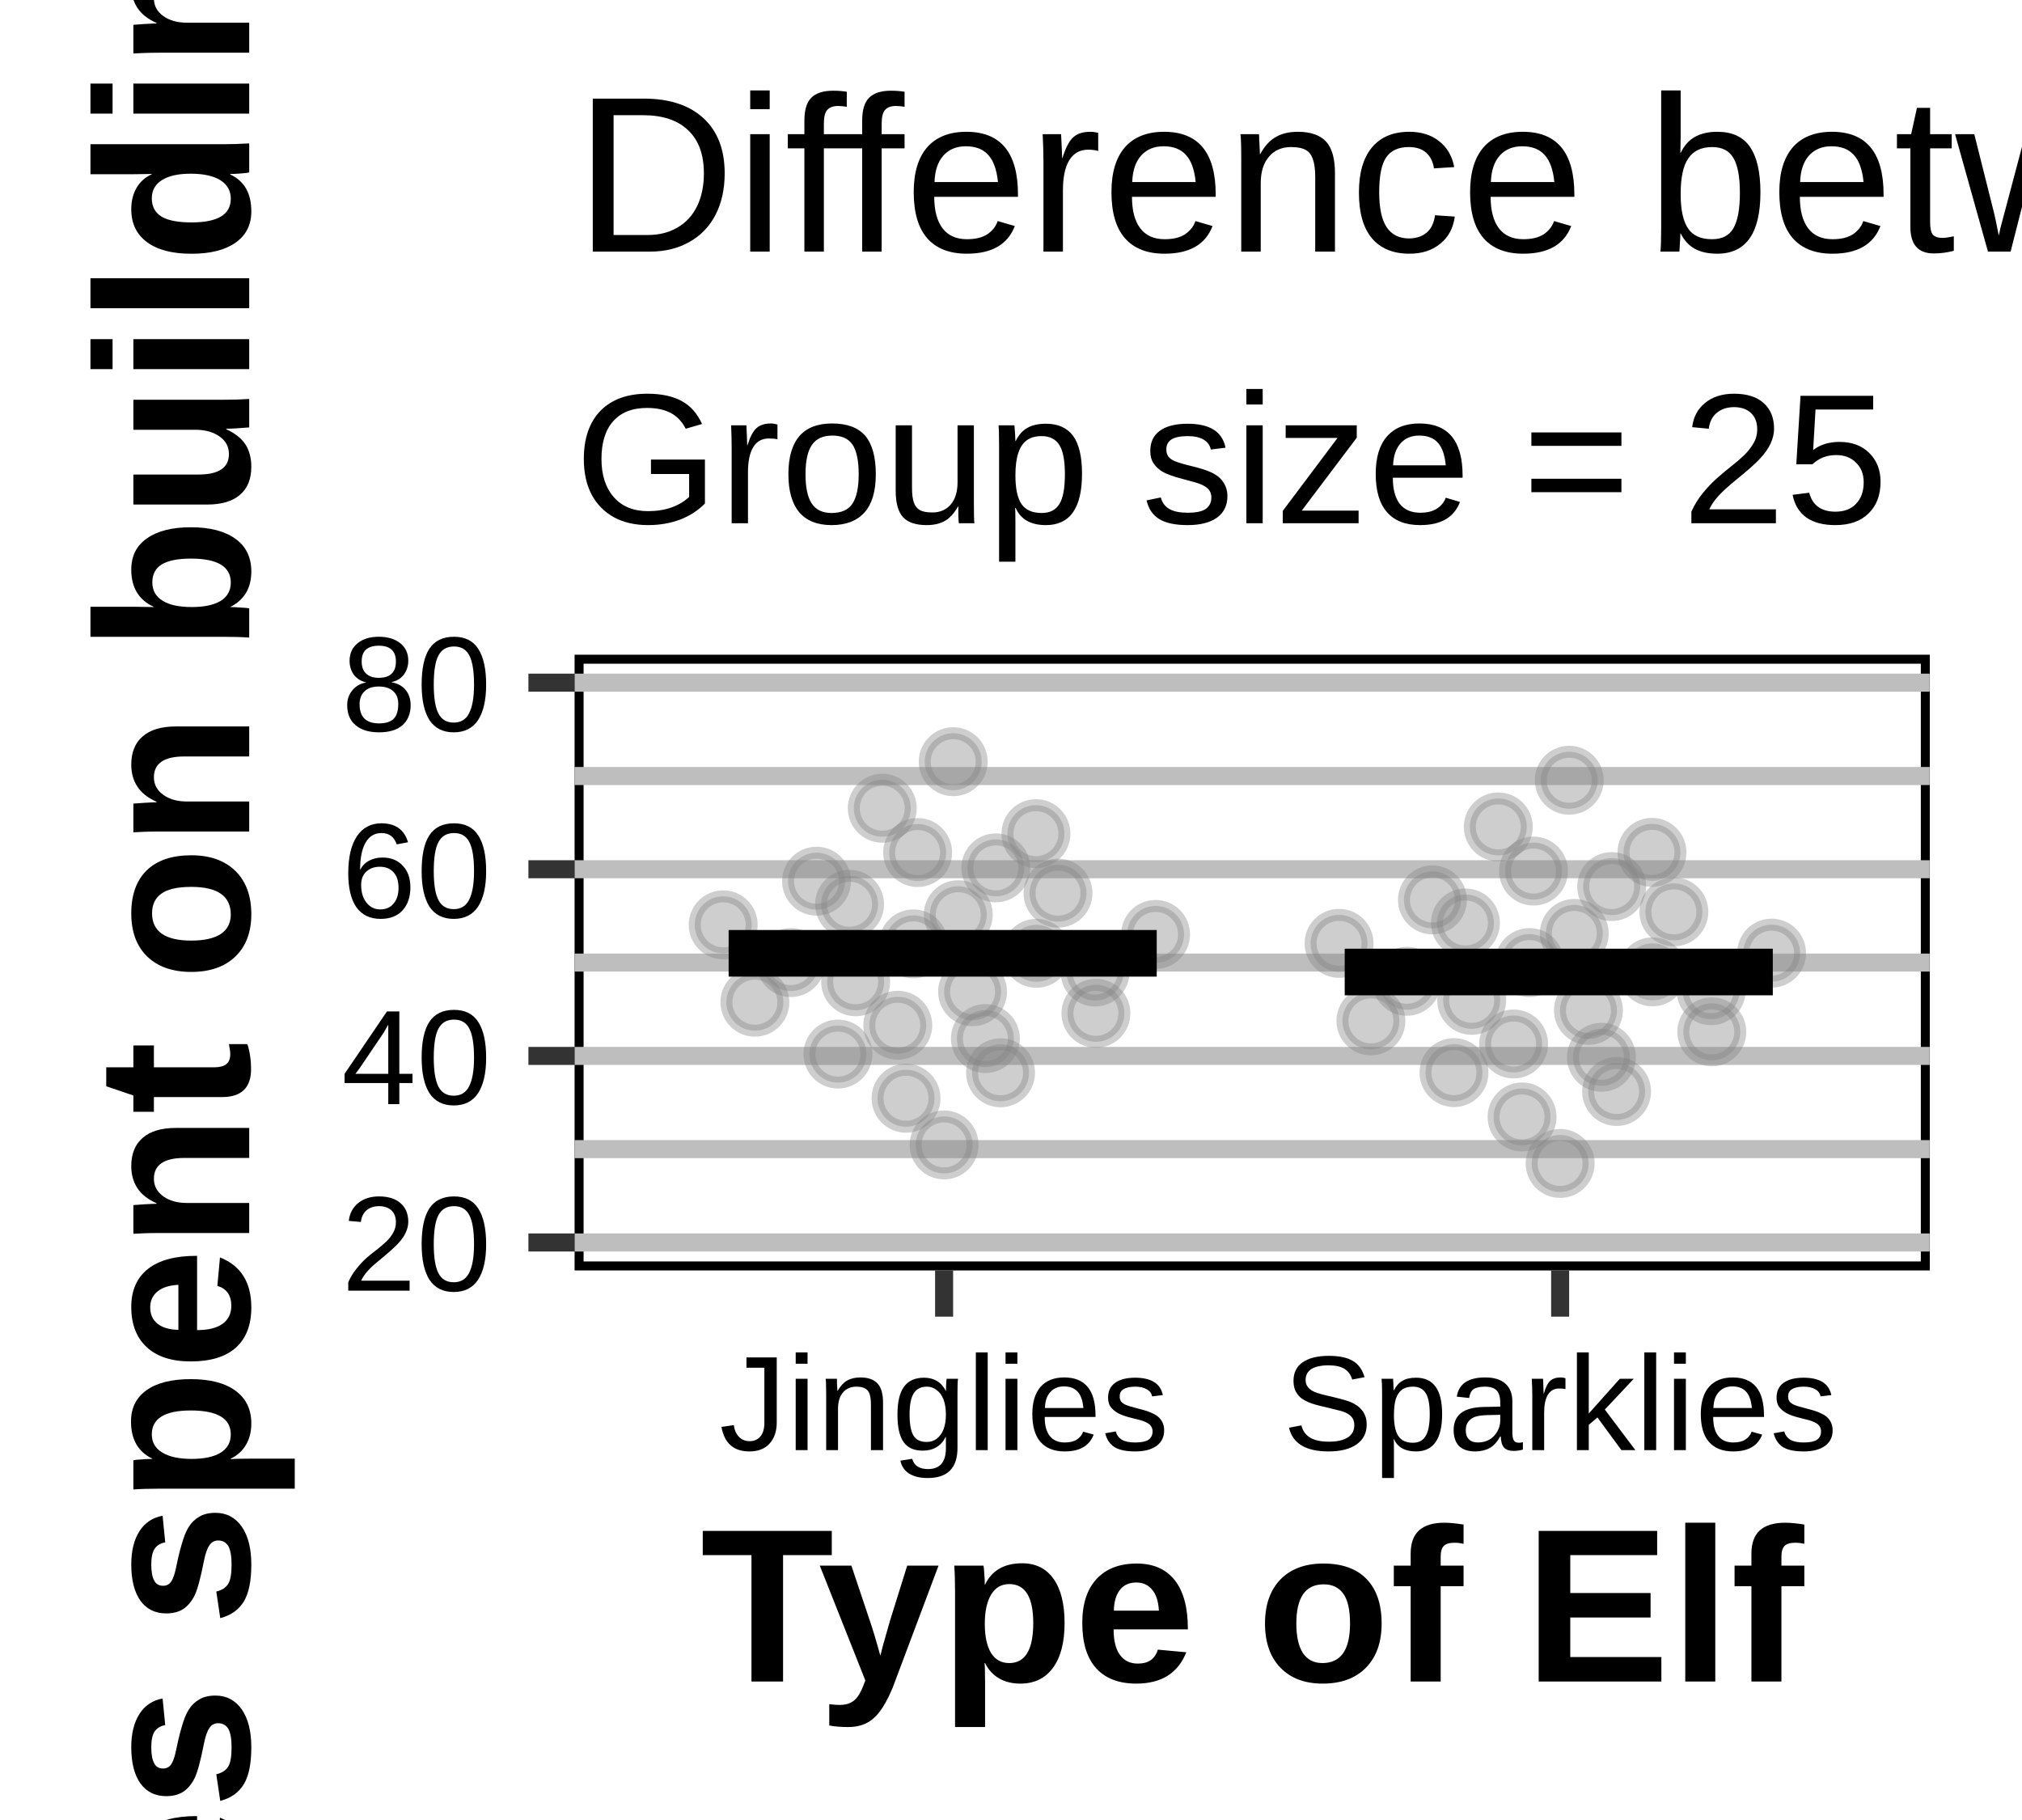
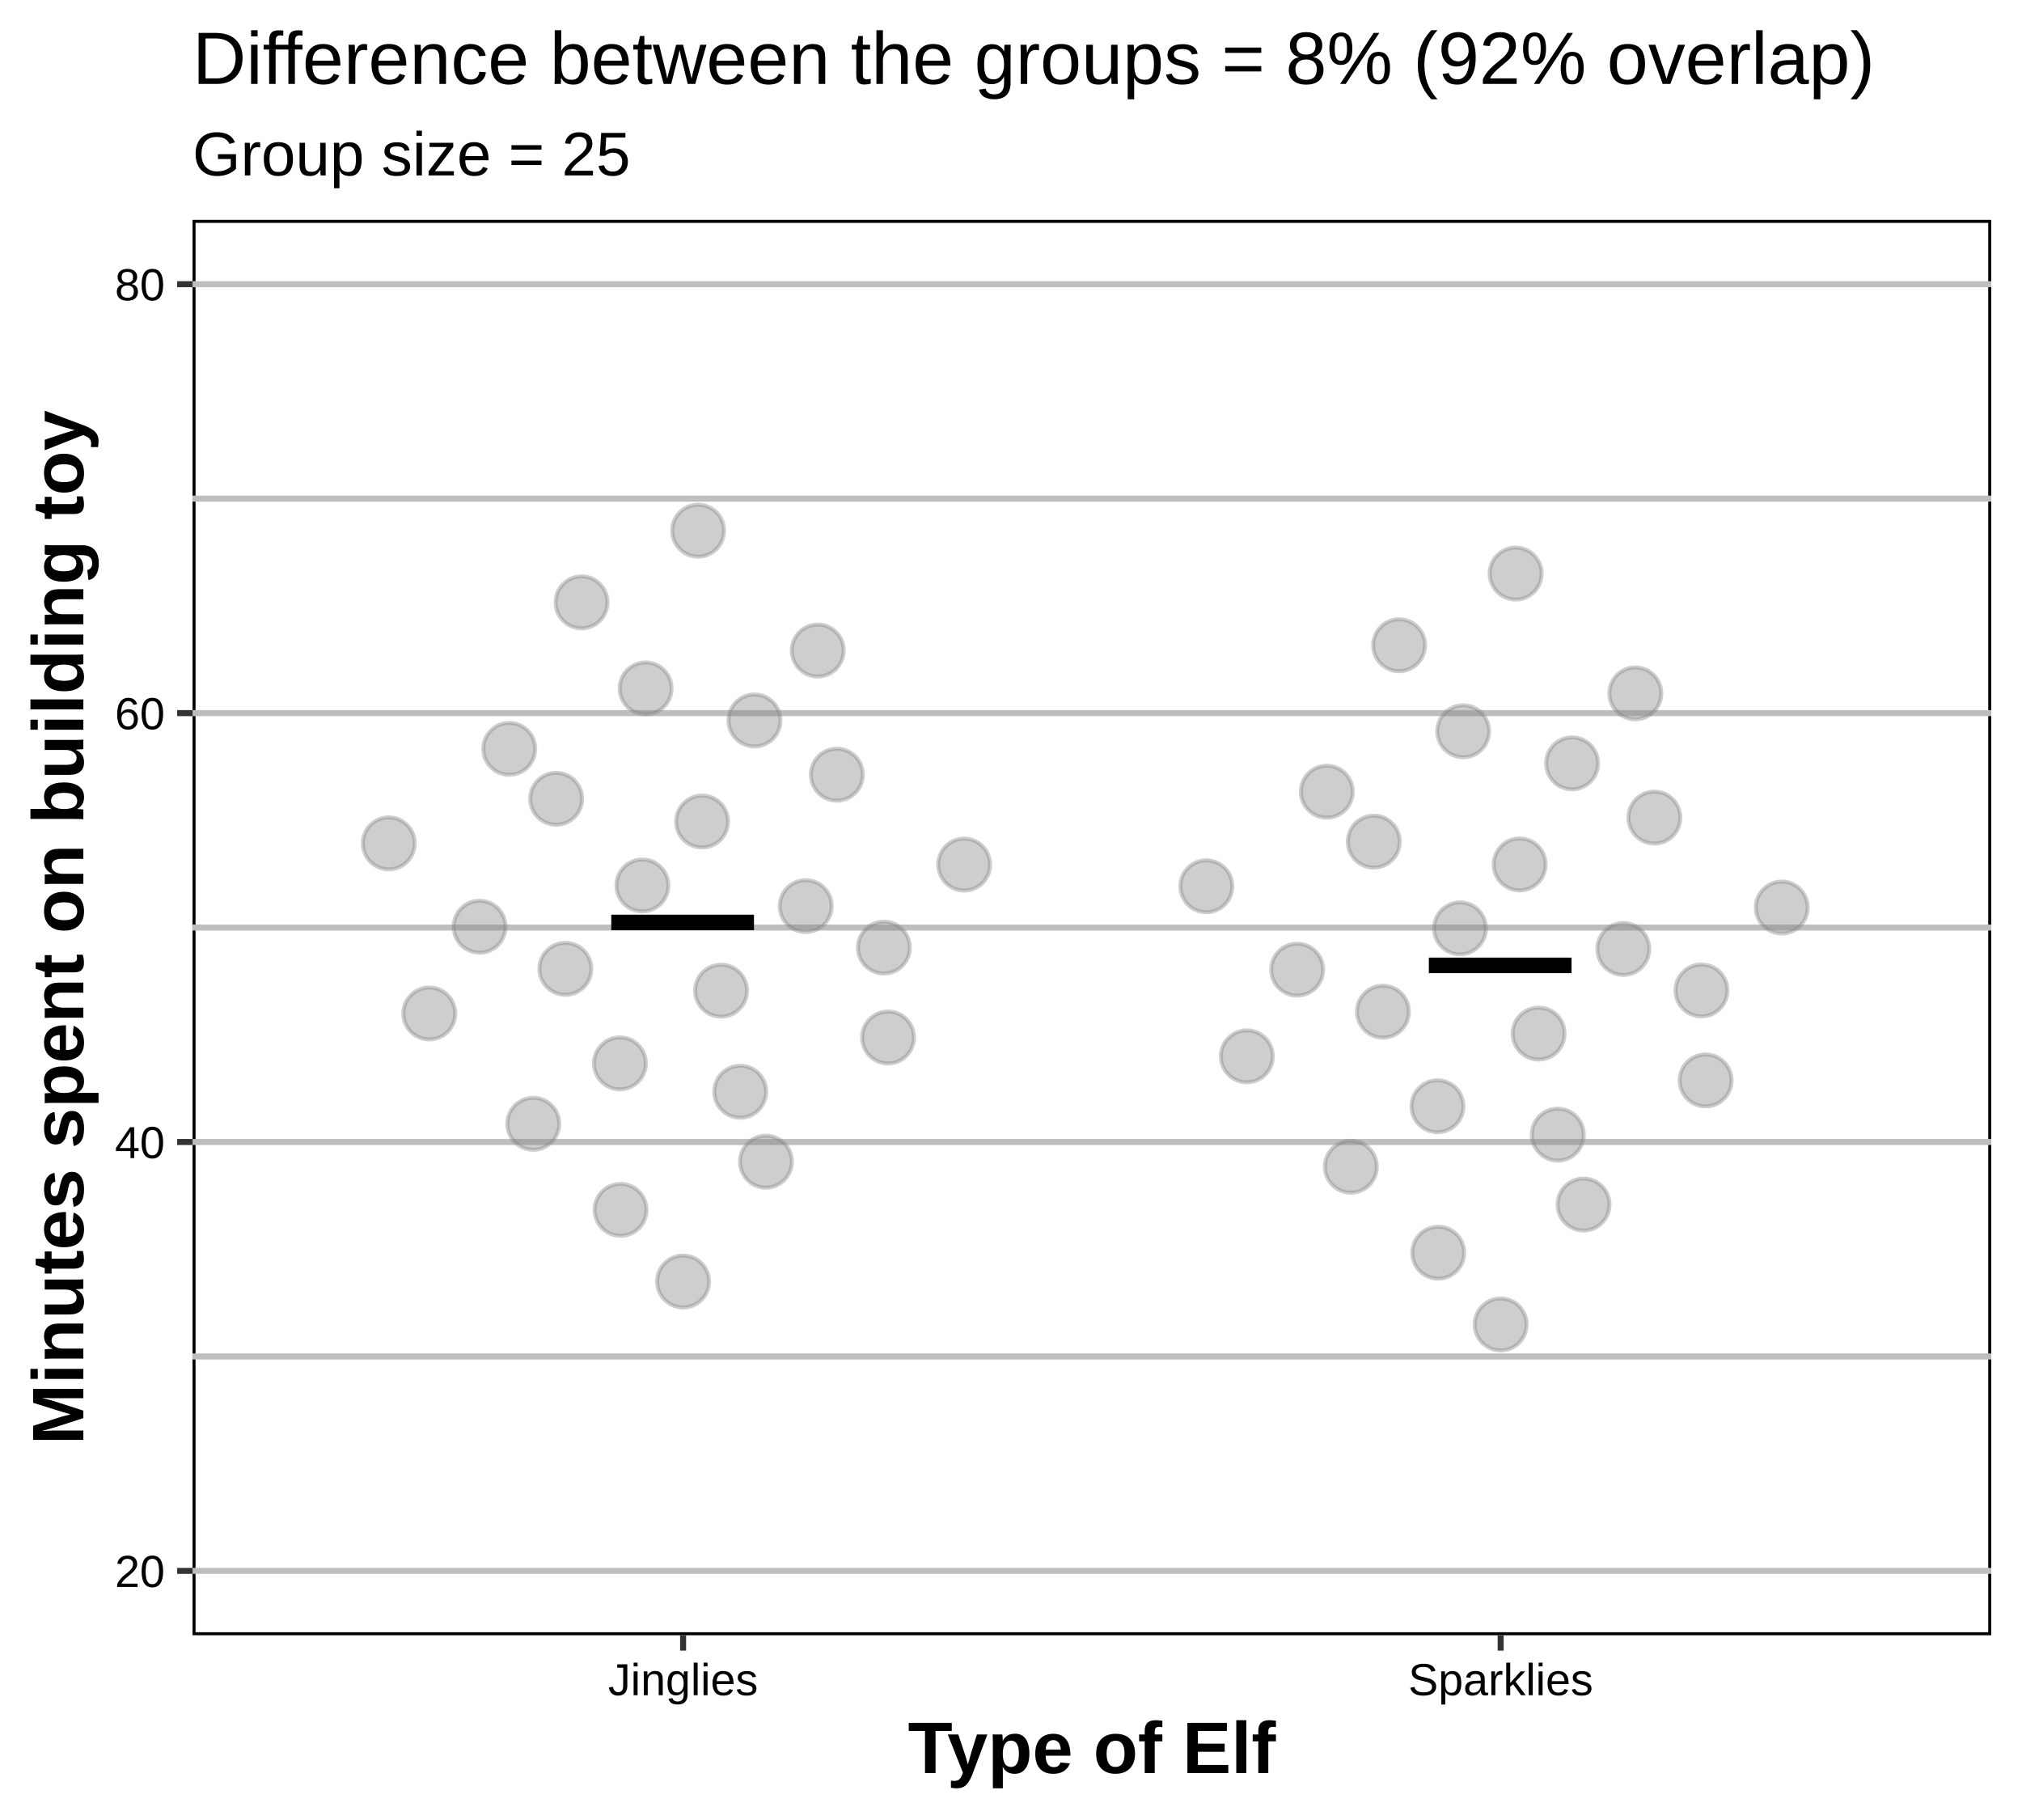
- <svg xmlns="http://www.w3.org/2000/svg" class="svglite" width="120.00pt" height="108.00pt" viewBox="0 0 120.00 108.00">
+ <svg xmlns="http://www.w3.org/2000/svg" class="svglite" width="360.00pt" height="324.00pt" viewBox="0 0 360.00 324.00">
  <defs>
    <style type="text/css">
    .svglite line, .svglite polyline, .svglite polygon, .svglite path, .svglite rect, .svglite circle {
      fill: none;
      stroke: #000000;
      stroke-linecap: round;
      stroke-linejoin: round;
      stroke-miterlimit: 10.00;
    }
-     .svglite text {
-       white-space: pre;
-     }
  </style>
  </defs>
  <rect width="100%" height="100%" style="stroke: none; fill: #FFFFFF;" />
  <defs>
-     <clipPath id="cpMC4wMHwxMjAuMDB8MC4wMHwxMDguMDA=">
-       <rect x="0.00" y="0.00" width="120.00" height="108.00" />
+     <clipPath id="cpMC4wMHwzNjAuMDB8MC4wMHwzMjQuMDA=">
+       <rect x="0.00" y="0.00" width="360.00" height="324.00" />
    </clipPath>
  </defs>
-   <g clip-path="url(#cpMC4wMHwxMjAuMDB8MC4wMHwxMDguMDA=)">
-     <rect x="0.00" y="-0" width="120.00" height="108.00" style="stroke-width: 1.07; stroke: #FFFFFF; fill: #FFFFFF;" />
+   <g clip-path="url(#cpMC4wMHwzNjAuMDB8MC4wMHwzMjQuMDA=)">
+     <rect x="0" y="0.00" width="360.00" height="324.00" style="stroke-width: 1.07; stroke: #FFFFFF; fill: #FFFFFF;" />
  </g>
  <defs>
-     <clipPath id="cpMzQuMTB8MTE0LjUyfDM4Ljg1fDc1LjM5">
-       <rect x="34.10" y="38.85" width="80.43" height="36.54" />
+     <clipPath id="cpMzQuMjh8MzU0LjUyfDM5LjE0fDI5MS4xMQ==">
+       <rect x="34.28" y="39.14" width="320.24" height="251.97" />
    </clipPath>
  </defs>
-   <g clip-path="url(#cpMzQuMTB8MTE0LjUyfDM4Ljg1fDc1LjM5)">
-     <rect x="34.10" y="38.85" width="80.43" height="36.54" style="stroke-width: 1.07; fill: #FFFFFF;" />
-     <polyline points="34.10,68.19 114.52,68.19 " style="stroke-width: 1.07; stroke: #BEBEBE; stroke-linecap: butt;" />
-     <polyline points="34.10,57.12 114.52,57.12 " style="stroke-width: 1.07; stroke: #BEBEBE; stroke-linecap: butt;" />
-     <polyline points="34.10,46.05 114.52,46.05 " style="stroke-width: 1.07; stroke: #BEBEBE; stroke-linecap: butt;" />
-     <polyline points="34.10,73.73 114.52,73.73 " style="stroke-width: 1.07; stroke: #BEBEBE; stroke-linecap: butt;" />
-     <polyline points="34.10,62.66 114.52,62.66 " style="stroke-width: 1.07; stroke: #BEBEBE; stroke-linecap: butt;" />
-     <polyline points="34.10,51.58 114.52,51.58 " style="stroke-width: 1.07; stroke: #BEBEBE; stroke-linecap: butt;" />
-     <polyline points="34.10,40.51 114.52,40.51 " style="stroke-width: 1.07; stroke: #BEBEBE; stroke-linecap: butt;" />
-     <circle cx="56.03" cy="67.94" r="1.69" style="stroke-width: 0.71; stroke: #848484; stroke-opacity: 0.40; fill: #848484; fill-opacity: 0.40;" />
-     <circle cx="53.77" cy="65.17" r="1.69" style="stroke-width: 0.71; stroke: #848484; stroke-opacity: 0.40; fill: #848484; fill-opacity: 0.40;" />
-     <circle cx="59.38" cy="63.66" r="1.69" style="stroke-width: 0.71; stroke: #848484; stroke-opacity: 0.40; fill: #848484; fill-opacity: 0.40;" />
-     <circle cx="49.73" cy="62.55" r="1.69" style="stroke-width: 0.71; stroke: #848484; stroke-opacity: 0.40; fill: #848484; fill-opacity: 0.40;" />
-     <circle cx="58.48" cy="61.63" r="1.69" style="stroke-width: 0.71; stroke: #848484; stroke-opacity: 0.40; fill: #848484; fill-opacity: 0.40;" />
-     <circle cx="53.28" cy="60.84" r="1.69" style="stroke-width: 0.71; stroke: #848484; stroke-opacity: 0.40; fill: #848484; fill-opacity: 0.40;" />
-     <circle cx="65.04" cy="60.13" r="1.69" style="stroke-width: 0.71; stroke: #848484; stroke-opacity: 0.40; fill: #848484; fill-opacity: 0.40;" />
-     <circle cx="44.80" cy="59.47" r="1.69" style="stroke-width: 0.71; stroke: #848484; stroke-opacity: 0.40; fill: #848484; fill-opacity: 0.40;" />
-     <circle cx="57.72" cy="58.85" r="1.69" style="stroke-width: 0.71; stroke: #848484; stroke-opacity: 0.40; fill: #848484; fill-opacity: 0.40;" />
-     <circle cx="50.78" cy="58.26" r="1.69" style="stroke-width: 0.71; stroke: #848484; stroke-opacity: 0.40; fill: #848484; fill-opacity: 0.40;" />
-     <circle cx="64.99" cy="57.68" r="1.69" style="stroke-width: 0.71; stroke: #848484; stroke-opacity: 0.40; fill: #848484; fill-opacity: 0.40;" />
-     <circle cx="46.93" cy="57.12" r="1.69" style="stroke-width: 0.71; stroke: #848484; stroke-opacity: 0.40; fill: #848484; fill-opacity: 0.40;" />
-     <circle cx="61.51" cy="56.57" r="1.69" style="stroke-width: 0.71; stroke: #848484; stroke-opacity: 0.40; fill: #848484; fill-opacity: 0.40;" />
-     <circle cx="54.21" cy="56.01" r="1.69" style="stroke-width: 0.71; stroke: #848484; stroke-opacity: 0.40; fill: #848484; fill-opacity: 0.40;" />
-     <circle cx="68.58" cy="55.45" r="1.69" style="stroke-width: 0.71; stroke: #848484; stroke-opacity: 0.40; fill: #848484; fill-opacity: 0.40;" />
-     <circle cx="42.92" cy="54.88" r="1.69" style="stroke-width: 0.71; stroke: #848484; stroke-opacity: 0.40; fill: #848484; fill-opacity: 0.40;" />
-     <circle cx="56.87" cy="54.28" r="1.69" style="stroke-width: 0.71; stroke: #848484; stroke-opacity: 0.40; fill: #848484; fill-opacity: 0.40;" />
-     <circle cx="50.42" cy="53.66" r="1.69" style="stroke-width: 0.71; stroke: #848484; stroke-opacity: 0.40; fill: #848484; fill-opacity: 0.40;" />
-     <circle cx="62.79" cy="53.00" r="1.69" style="stroke-width: 0.71; stroke: #848484; stroke-opacity: 0.40; fill: #848484; fill-opacity: 0.40;" />
-     <circle cx="48.46" cy="52.29" r="1.69" style="stroke-width: 0.71; stroke: #848484; stroke-opacity: 0.40; fill: #848484; fill-opacity: 0.40;" />
-     <circle cx="59.10" cy="51.50" r="1.69" style="stroke-width: 0.71; stroke: #848484; stroke-opacity: 0.40; fill: #848484; fill-opacity: 0.40;" />
-     <circle cx="54.46" cy="50.59" r="1.69" style="stroke-width: 0.71; stroke: #848484; stroke-opacity: 0.40; fill: #848484; fill-opacity: 0.40;" />
-     <circle cx="61.48" cy="49.47" r="1.69" style="stroke-width: 0.71; stroke: #848484; stroke-opacity: 0.40; fill: #848484; fill-opacity: 0.40;" />
-     <circle cx="52.36" cy="47.96" r="1.69" style="stroke-width: 0.71; stroke: #848484; stroke-opacity: 0.40; fill: #848484; fill-opacity: 0.40;" />
-     <circle cx="56.57" cy="45.20" r="1.69" style="stroke-width: 0.71; stroke: #848484; stroke-opacity: 0.40; fill: #848484; fill-opacity: 0.40;" />
-     <circle cx="92.59" cy="69.04" r="1.69" style="stroke-width: 0.71; stroke: #848484; stroke-opacity: 0.40; fill: #848484; fill-opacity: 0.40;" />
-     <circle cx="90.33" cy="66.28" r="1.69" style="stroke-width: 0.71; stroke: #848484; stroke-opacity: 0.40; fill: #848484; fill-opacity: 0.40;" />
-     <circle cx="95.94" cy="64.77" r="1.69" style="stroke-width: 0.71; stroke: #848484; stroke-opacity: 0.40; fill: #848484; fill-opacity: 0.40;" />
-     <circle cx="86.29" cy="63.65" r="1.69" style="stroke-width: 0.71; stroke: #848484; stroke-opacity: 0.40; fill: #848484; fill-opacity: 0.40;" />
-     <circle cx="95.04" cy="62.74" r="1.69" style="stroke-width: 0.71; stroke: #848484; stroke-opacity: 0.40; fill: #848484; fill-opacity: 0.40;" />
-     <circle cx="89.83" cy="61.95" r="1.69" style="stroke-width: 0.71; stroke: #848484; stroke-opacity: 0.40; fill: #848484; fill-opacity: 0.40;" />
-     <circle cx="101.59" cy="61.23" r="1.69" style="stroke-width: 0.71; stroke: #848484; stroke-opacity: 0.40; fill: #848484; fill-opacity: 0.40;" />
-     <circle cx="81.36" cy="60.58" r="1.69" style="stroke-width: 0.71; stroke: #848484; stroke-opacity: 0.40; fill: #848484; fill-opacity: 0.40;" />
-     <circle cx="94.27" cy="59.96" r="1.69" style="stroke-width: 0.71; stroke: #848484; stroke-opacity: 0.40; fill: #848484; fill-opacity: 0.40;" />
-     <circle cx="87.34" cy="59.36" r="1.69" style="stroke-width: 0.71; stroke: #848484; stroke-opacity: 0.40; fill: #848484; fill-opacity: 0.40;" />
-     <circle cx="101.55" cy="58.79" r="1.69" style="stroke-width: 0.71; stroke: #848484; stroke-opacity: 0.40; fill: #848484; fill-opacity: 0.40;" />
-     <circle cx="83.49" cy="58.23" r="1.69" style="stroke-width: 0.71; stroke: #848484; stroke-opacity: 0.40; fill: #848484; fill-opacity: 0.40;" />
-     <circle cx="98.07" cy="57.67" r="1.69" style="stroke-width: 0.71; stroke: #848484; stroke-opacity: 0.40; fill: #848484; fill-opacity: 0.40;" />
-     <circle cx="90.77" cy="57.12" r="1.69" style="stroke-width: 0.71; stroke: #848484; stroke-opacity: 0.40; fill: #848484; fill-opacity: 0.40;" />
-     <circle cx="105.14" cy="56.56" r="1.69" style="stroke-width: 0.71; stroke: #848484; stroke-opacity: 0.40; fill: #848484; fill-opacity: 0.40;" />
-     <circle cx="79.47" cy="55.98" r="1.69" style="stroke-width: 0.71; stroke: #848484; stroke-opacity: 0.40; fill: #848484; fill-opacity: 0.40;" />
-     <circle cx="93.43" cy="55.39" r="1.69" style="stroke-width: 0.71; stroke: #848484; stroke-opacity: 0.40; fill: #848484; fill-opacity: 0.40;" />
-     <circle cx="86.97" cy="54.77" r="1.69" style="stroke-width: 0.71; stroke: #848484; stroke-opacity: 0.40; fill: #848484; fill-opacity: 0.40;" />
-     <circle cx="99.34" cy="54.11" r="1.69" style="stroke-width: 0.71; stroke: #848484; stroke-opacity: 0.40; fill: #848484; fill-opacity: 0.40;" />
-     <circle cx="85.01" cy="53.40" r="1.69" style="stroke-width: 0.71; stroke: #848484; stroke-opacity: 0.40; fill: #848484; fill-opacity: 0.40;" />
-     <circle cx="95.65" cy="52.61" r="1.69" style="stroke-width: 0.71; stroke: #848484; stroke-opacity: 0.40; fill: #848484; fill-opacity: 0.40;" />
-     <circle cx="91.01" cy="51.69" r="1.69" style="stroke-width: 0.71; stroke: #848484; stroke-opacity: 0.40; fill: #848484; fill-opacity: 0.40;" />
-     <circle cx="98.04" cy="50.58" r="1.69" style="stroke-width: 0.71; stroke: #848484; stroke-opacity: 0.40; fill: #848484; fill-opacity: 0.40;" />
-     <circle cx="88.92" cy="49.07" r="1.69" style="stroke-width: 0.71; stroke: #848484; stroke-opacity: 0.40; fill: #848484; fill-opacity: 0.40;" />
-     <circle cx="93.13" cy="46.30" r="1.69" style="stroke-width: 0.71; stroke: #848484; stroke-opacity: 0.40; fill: #848484; fill-opacity: 0.40;" />
-     <text x="56.03" y="49.28" text-anchor="middle" style="font-size: 43.62px; font-family: &quot;Arial&quot;;" textLength="24.26px" lengthAdjust="spacingAndGlyphs">_</text>
-     <text x="92.59" y="50.39" text-anchor="middle" style="font-size: 43.62px; font-family: &quot;Arial&quot;;" textLength="24.26px" lengthAdjust="spacingAndGlyphs">_</text>
+   <g clip-path="url(#cpMzQuMjh8MzU0LjUyfDM5LjE0fDI5MS4xMQ==)">
+     <rect x="34.28" y="39.14" width="320.24" height="251.97" style="stroke-width: 1.07; fill: #FFFFFF;" />
+     <polyline points="34.28,241.48 354.52,241.48 " style="stroke-width: 1.07; stroke: #BEBEBE; stroke-linecap: butt;" />
+     <polyline points="34.28,165.12 354.52,165.12 " style="stroke-width: 1.07; stroke: #BEBEBE; stroke-linecap: butt;" />
+     <polyline points="34.28,88.77 354.52,88.77 " style="stroke-width: 1.07; stroke: #BEBEBE; stroke-linecap: butt;" />
+     <polyline points="34.28,279.65 354.52,279.65 " style="stroke-width: 1.07; stroke: #BEBEBE; stroke-linecap: butt;" />
+     <polyline points="34.28,203.30 354.52,203.30 " style="stroke-width: 1.07; stroke: #BEBEBE; stroke-linecap: butt;" />
+     <polyline points="34.28,126.95 354.52,126.95 " style="stroke-width: 1.07; stroke: #BEBEBE; stroke-linecap: butt;" />
+     <polyline points="34.28,50.59 354.52,50.59 " style="stroke-width: 1.07; stroke: #BEBEBE; stroke-linecap: butt;" />
+     <circle cx="121.62" cy="228.14" r="4.62" style="stroke-width: 0.71; stroke: #848484; stroke-opacity: 0.40; fill: #848484; fill-opacity: 0.40;" />
+     <circle cx="110.49" cy="215.38" r="4.62" style="stroke-width: 0.71; stroke: #848484; stroke-opacity: 0.40; fill: #848484; fill-opacity: 0.40;" />
+     <circle cx="136.37" cy="206.81" r="4.62" style="stroke-width: 0.71; stroke: #848484; stroke-opacity: 0.40; fill: #848484; fill-opacity: 0.40;" />
+     <circle cx="94.95" cy="200.06" r="4.62" style="stroke-width: 0.71; stroke: #848484; stroke-opacity: 0.40; fill: #848484; fill-opacity: 0.40;" />
+     <circle cx="131.79" cy="194.35" r="4.62" style="stroke-width: 0.71; stroke: #848484; stroke-opacity: 0.40; fill: #848484; fill-opacity: 0.40;" />
+     <circle cx="110.37" cy="189.30" r="4.62" style="stroke-width: 0.71; stroke: #848484; stroke-opacity: 0.40; fill: #848484; fill-opacity: 0.40;" />
+     <circle cx="158.11" cy="184.70" r="4.62" style="stroke-width: 0.71; stroke: #848484; stroke-opacity: 0.40; fill: #848484; fill-opacity: 0.40;" />
+     <circle cx="76.43" cy="180.42" r="4.62" style="stroke-width: 0.71; stroke: #848484; stroke-opacity: 0.40; fill: #848484; fill-opacity: 0.40;" />
+     <circle cx="128.38" cy="176.36" r="4.62" style="stroke-width: 0.71; stroke: #848484; stroke-opacity: 0.40; fill: #848484; fill-opacity: 0.40;" />
+     <circle cx="100.66" cy="172.47" r="4.62" style="stroke-width: 0.71; stroke: #848484; stroke-opacity: 0.40; fill: #848484; fill-opacity: 0.40;" />
+     <circle cx="157.37" cy="168.69" r="4.62" style="stroke-width: 0.71; stroke: #848484; stroke-opacity: 0.40; fill: #848484; fill-opacity: 0.40;" />
+     <circle cx="85.39" cy="164.98" r="4.62" style="stroke-width: 0.71; stroke: #848484; stroke-opacity: 0.40; fill: #848484; fill-opacity: 0.40;" />
+     <circle cx="143.45" cy="161.31" r="4.62" style="stroke-width: 0.71; stroke: #848484; stroke-opacity: 0.40; fill: #848484; fill-opacity: 0.40;" />
+     <circle cx="114.37" cy="157.63" r="4.62" style="stroke-width: 0.71; stroke: #848484; stroke-opacity: 0.40; fill: #848484; fill-opacity: 0.40;" />
+     <circle cx="171.66" cy="153.92" r="4.62" style="stroke-width: 0.71; stroke: #848484; stroke-opacity: 0.40; fill: #848484; fill-opacity: 0.40;" />
+     <circle cx="69.22" cy="150.14" r="4.62" style="stroke-width: 0.71; stroke: #848484; stroke-opacity: 0.40; fill: #848484; fill-opacity: 0.40;" />
+     <circle cx="125.00" cy="146.25" r="4.62" style="stroke-width: 0.71; stroke: #848484; stroke-opacity: 0.40; fill: #848484; fill-opacity: 0.40;" />
+     <circle cx="99.02" cy="142.20" r="4.62" style="stroke-width: 0.71; stroke: #848484; stroke-opacity: 0.40; fill: #848484; fill-opacity: 0.40;" />
+     <circle cx="148.99" cy="137.91" r="4.62" style="stroke-width: 0.71; stroke: #848484; stroke-opacity: 0.40; fill: #848484; fill-opacity: 0.40;" />
+     <circle cx="90.67" cy="133.31" r="4.62" style="stroke-width: 0.71; stroke: #848484; stroke-opacity: 0.40; fill: #848484; fill-opacity: 0.40;" />
+     <circle cx="134.33" cy="128.26" r="4.62" style="stroke-width: 0.71; stroke: #848484; stroke-opacity: 0.40; fill: #848484; fill-opacity: 0.40;" />
+     <circle cx="114.95" cy="122.55" r="4.62" style="stroke-width: 0.71; stroke: #848484; stroke-opacity: 0.40; fill: #848484; fill-opacity: 0.40;" />
+     <circle cx="145.59" cy="115.81" r="4.62" style="stroke-width: 0.71; stroke: #848484; stroke-opacity: 0.40; fill: #848484; fill-opacity: 0.40;" />
+     <circle cx="103.54" cy="107.23" r="4.62" style="stroke-width: 0.71; stroke: #848484; stroke-opacity: 0.40; fill: #848484; fill-opacity: 0.40;" />
+     <circle cx="124.29" cy="94.47" r="4.62" style="stroke-width: 0.71; stroke: #848484; stroke-opacity: 0.40; fill: #848484; fill-opacity: 0.40;" />
+     <circle cx="267.18" cy="235.78" r="4.62" style="stroke-width: 0.71; stroke: #848484; stroke-opacity: 0.40; fill: #848484; fill-opacity: 0.40;" />
+     <circle cx="256.06" cy="223.01" r="4.62" style="stroke-width: 0.71; stroke: #848484; stroke-opacity: 0.40; fill: #848484; fill-opacity: 0.40;" />
+     <circle cx="281.94" cy="214.44" r="4.62" style="stroke-width: 0.71; stroke: #848484; stroke-opacity: 0.40; fill: #848484; fill-opacity: 0.40;" />
+     <circle cx="240.51" cy="207.70" r="4.62" style="stroke-width: 0.71; stroke: #848484; stroke-opacity: 0.40; fill: #848484; fill-opacity: 0.40;" />
+     <circle cx="277.35" cy="201.99" r="4.62" style="stroke-width: 0.71; stroke: #848484; stroke-opacity: 0.40; fill: #848484; fill-opacity: 0.40;" />
+     <circle cx="255.93" cy="196.94" r="4.62" style="stroke-width: 0.71; stroke: #848484; stroke-opacity: 0.40; fill: #848484; fill-opacity: 0.40;" />
+     <circle cx="303.67" cy="192.34" r="4.62" style="stroke-width: 0.71; stroke: #848484; stroke-opacity: 0.40; fill: #848484; fill-opacity: 0.40;" />
+     <circle cx="221.99" cy="188.05" r="4.62" style="stroke-width: 0.71; stroke: #848484; stroke-opacity: 0.40; fill: #848484; fill-opacity: 0.40;" />
+     <circle cx="273.94" cy="184.00" r="4.62" style="stroke-width: 0.71; stroke: #848484; stroke-opacity: 0.40; fill: #848484; fill-opacity: 0.40;" />
+     <circle cx="246.22" cy="180.10" r="4.62" style="stroke-width: 0.71; stroke: #848484; stroke-opacity: 0.40; fill: #848484; fill-opacity: 0.40;" />
+     <circle cx="302.93" cy="176.32" r="4.62" style="stroke-width: 0.71; stroke: #848484; stroke-opacity: 0.40; fill: #848484; fill-opacity: 0.40;" />
+     <circle cx="230.95" cy="172.62" r="4.62" style="stroke-width: 0.71; stroke: #848484; stroke-opacity: 0.40; fill: #848484; fill-opacity: 0.40;" />
+     <circle cx="289.02" cy="168.94" r="4.62" style="stroke-width: 0.71; stroke: #848484; stroke-opacity: 0.40; fill: #848484; fill-opacity: 0.40;" />
+     <circle cx="259.94" cy="165.27" r="4.62" style="stroke-width: 0.71; stroke: #848484; stroke-opacity: 0.40; fill: #848484; fill-opacity: 0.40;" />
+     <circle cx="317.23" cy="161.56" r="4.62" style="stroke-width: 0.71; stroke: #848484; stroke-opacity: 0.40; fill: #848484; fill-opacity: 0.40;" />
+     <circle cx="214.78" cy="157.78" r="4.62" style="stroke-width: 0.71; stroke: #848484; stroke-opacity: 0.40; fill: #848484; fill-opacity: 0.40;" />
+     <circle cx="270.56" cy="153.89" r="4.62" style="stroke-width: 0.71; stroke: #848484; stroke-opacity: 0.40; fill: #848484; fill-opacity: 0.40;" />
+     <circle cx="244.59" cy="149.83" r="4.62" style="stroke-width: 0.71; stroke: #848484; stroke-opacity: 0.40; fill: #848484; fill-opacity: 0.40;" />
+     <circle cx="294.55" cy="145.55" r="4.62" style="stroke-width: 0.71; stroke: #848484; stroke-opacity: 0.40; fill: #848484; fill-opacity: 0.40;" />
+     <circle cx="236.23" cy="140.94" r="4.62" style="stroke-width: 0.71; stroke: #848484; stroke-opacity: 0.40; fill: #848484; fill-opacity: 0.40;" />
+     <circle cx="279.90" cy="135.89" r="4.62" style="stroke-width: 0.71; stroke: #848484; stroke-opacity: 0.40; fill: #848484; fill-opacity: 0.40;" />
+     <circle cx="260.51" cy="130.18" r="4.62" style="stroke-width: 0.71; stroke: #848484; stroke-opacity: 0.40; fill: #848484; fill-opacity: 0.40;" />
+     <circle cx="291.16" cy="123.44" r="4.62" style="stroke-width: 0.71; stroke: #848484; stroke-opacity: 0.40; fill: #848484; fill-opacity: 0.40;" />
+     <circle cx="249.10" cy="114.87" r="4.62" style="stroke-width: 0.71; stroke: #848484; stroke-opacity: 0.40; fill: #848484; fill-opacity: 0.40;" />
+     <circle cx="269.85" cy="102.11" r="4.62" style="stroke-width: 0.71; stroke: #848484; stroke-opacity: 0.40; fill: #848484; fill-opacity: 0.40;" />
+     <text x="121.62" y="156.93" text-anchor="middle" style="font-size: 43.62px; font-family: Arial;" textLength="24.26px" lengthAdjust="spacingAndGlyphs">_</text>
+     <text x="267.18" y="164.57" text-anchor="middle" style="font-size: 43.62px; font-family: Arial;" textLength="24.26px" lengthAdjust="spacingAndGlyphs">_</text>
  </g>
-   <g clip-path="url(#cpMC4wMHwxMjAuMDB8MC4wMHwxMDguMDA=)">
-     <text x="29.16" y="76.59" text-anchor="end" style="font-size: 8.00px; font-family: &quot;Arial&quot;;" textLength="8.90px" lengthAdjust="spacingAndGlyphs">20</text>
-     <text x="29.16" y="65.52" text-anchor="end" style="font-size: 8.00px; font-family: &quot;Arial&quot;;" textLength="8.90px" lengthAdjust="spacingAndGlyphs">40</text>
-     <text x="29.16" y="54.45" text-anchor="end" style="font-size: 8.00px; font-family: &quot;Arial&quot;;" textLength="8.90px" lengthAdjust="spacingAndGlyphs">60</text>
-     <text x="29.16" y="43.38" text-anchor="end" style="font-size: 8.00px; font-family: &quot;Arial&quot;;" textLength="8.90px" lengthAdjust="spacingAndGlyphs">80</text>
-     <polyline points="31.36,73.73 34.10,73.73 " style="stroke-width: 1.07; stroke: #333333; stroke-linecap: butt;" />
-     <polyline points="31.36,62.66 34.10,62.66 " style="stroke-width: 1.07; stroke: #333333; stroke-linecap: butt;" />
-     <polyline points="31.36,51.58 34.10,51.58 " style="stroke-width: 1.07; stroke: #333333; stroke-linecap: butt;" />
-     <polyline points="31.36,40.51 34.10,40.51 " style="stroke-width: 1.07; stroke: #333333; stroke-linecap: butt;" />
-     <polyline points="56.03,78.13 56.03,75.39 " style="stroke-width: 1.07; stroke: #333333; stroke-linecap: butt;" />
-     <polyline points="92.59,78.13 92.59,75.39 " style="stroke-width: 1.07; stroke: #333333; stroke-linecap: butt;" />
-     <text x="56.03" y="86.05" text-anchor="middle" style="font-size: 8.00px; font-family: &quot;Arial&quot;;" textLength="26.69px" lengthAdjust="spacingAndGlyphs">Jinglies</text>
-     <text x="92.59" y="86.05" text-anchor="middle" style="font-size: 8.00px; font-family: &quot;Arial&quot;;" textLength="32.91px" lengthAdjust="spacingAndGlyphs">Sparklies</text>
-     <text x="74.31" y="99.78" text-anchor="middle" style="font-size: 13.00px; font-weight: bold; font-family: &quot;Arial&quot;;" textLength="65.49px" lengthAdjust="spacingAndGlyphs">Type of Elf</text>
-     <text transform="translate(14.79,57.12) rotate(-90)" text-anchor="middle" style="font-size: 13.00px; font-weight: bold; font-family: &quot;Arial&quot;;" textLength="184.17px" lengthAdjust="spacingAndGlyphs">Minutes spent on building toy</text>
-     <text x="34.10" y="31.05" style="font-size: 11.00px; font-family: &quot;Arial&quot;;" textLength="77.99px" lengthAdjust="spacingAndGlyphs">Group size = 25</text>
-     <text x="34.10" y="14.93" style="font-size: 13.20px; font-family: &quot;Arial&quot;;" textLength="299.30px" lengthAdjust="spacingAndGlyphs">Difference between the groups = 8% (92% overlap)</text>
+   <g clip-path="url(#cpMC4wMHwzNjAuMDB8MC4wMHwzMjQuMDA=)">
+     <text x="29.35" y="282.52" text-anchor="end" style="font-size: 8.00px; font-family: Arial;" textLength="8.90px" lengthAdjust="spacingAndGlyphs">20</text>
+     <text x="29.35" y="206.17" text-anchor="end" style="font-size: 8.00px; font-family: Arial;" textLength="8.90px" lengthAdjust="spacingAndGlyphs">40</text>
+     <text x="29.35" y="129.82" text-anchor="end" style="font-size: 8.00px; font-family: Arial;" textLength="8.90px" lengthAdjust="spacingAndGlyphs">60</text>
+     <text x="29.35" y="53.46" text-anchor="end" style="font-size: 8.00px; font-family: Arial;" textLength="8.90px" lengthAdjust="spacingAndGlyphs">80</text>
+     <polyline points="31.54,279.65 34.28,279.65 " style="stroke-width: 1.07; stroke: #333333; stroke-linecap: butt;" />
+     <polyline points="31.54,203.30 34.28,203.30 " style="stroke-width: 1.07; stroke: #333333; stroke-linecap: butt;" />
+     <polyline points="31.54,126.95 34.28,126.95 " style="stroke-width: 1.07; stroke: #333333; stroke-linecap: butt;" />
+     <polyline points="31.54,50.59 34.28,50.59 " style="stroke-width: 1.07; stroke: #333333; stroke-linecap: butt;" />
+     <polyline points="121.62,293.85 121.62,291.11 " style="stroke-width: 1.07; stroke: #333333; stroke-linecap: butt;" />
+     <polyline points="267.18,293.85 267.18,291.11 " style="stroke-width: 1.07; stroke: #333333; stroke-linecap: butt;" />
+     <text x="121.62" y="301.78" text-anchor="middle" style="font-size: 8.00px; font-family: Arial;" textLength="26.69px" lengthAdjust="spacingAndGlyphs">Jinglies</text>
+     <text x="267.18" y="301.78" text-anchor="middle" style="font-size: 8.00px; font-family: Arial;" textLength="32.91px" lengthAdjust="spacingAndGlyphs">Sparklies</text>
+     <text x="194.40" y="315.65" text-anchor="middle" style="font-size: 13.00px; font-weight: bold; font-family: Arial;" textLength="66.46px" lengthAdjust="spacingAndGlyphs">Type of Elf</text>
+     <text transform="translate(14.84,165.12) rotate(-90)" text-anchor="middle" style="font-size: 13.00px; font-weight: bold; font-family: Arial;" textLength="184.17px" lengthAdjust="spacingAndGlyphs">Minutes spent on building toy</text>
+     <text x="34.28" y="31.23" style="font-size: 11.00px; font-family: Arial;" textLength="77.96px" lengthAdjust="spacingAndGlyphs">Group size = 25</text>
+     <text x="34.28" y="14.94" style="font-size: 13.20px; font-family: Arial;" textLength="299.54px" lengthAdjust="spacingAndGlyphs">Difference between the groups = 8% (92% overlap)</text>
  </g>
</svg>
